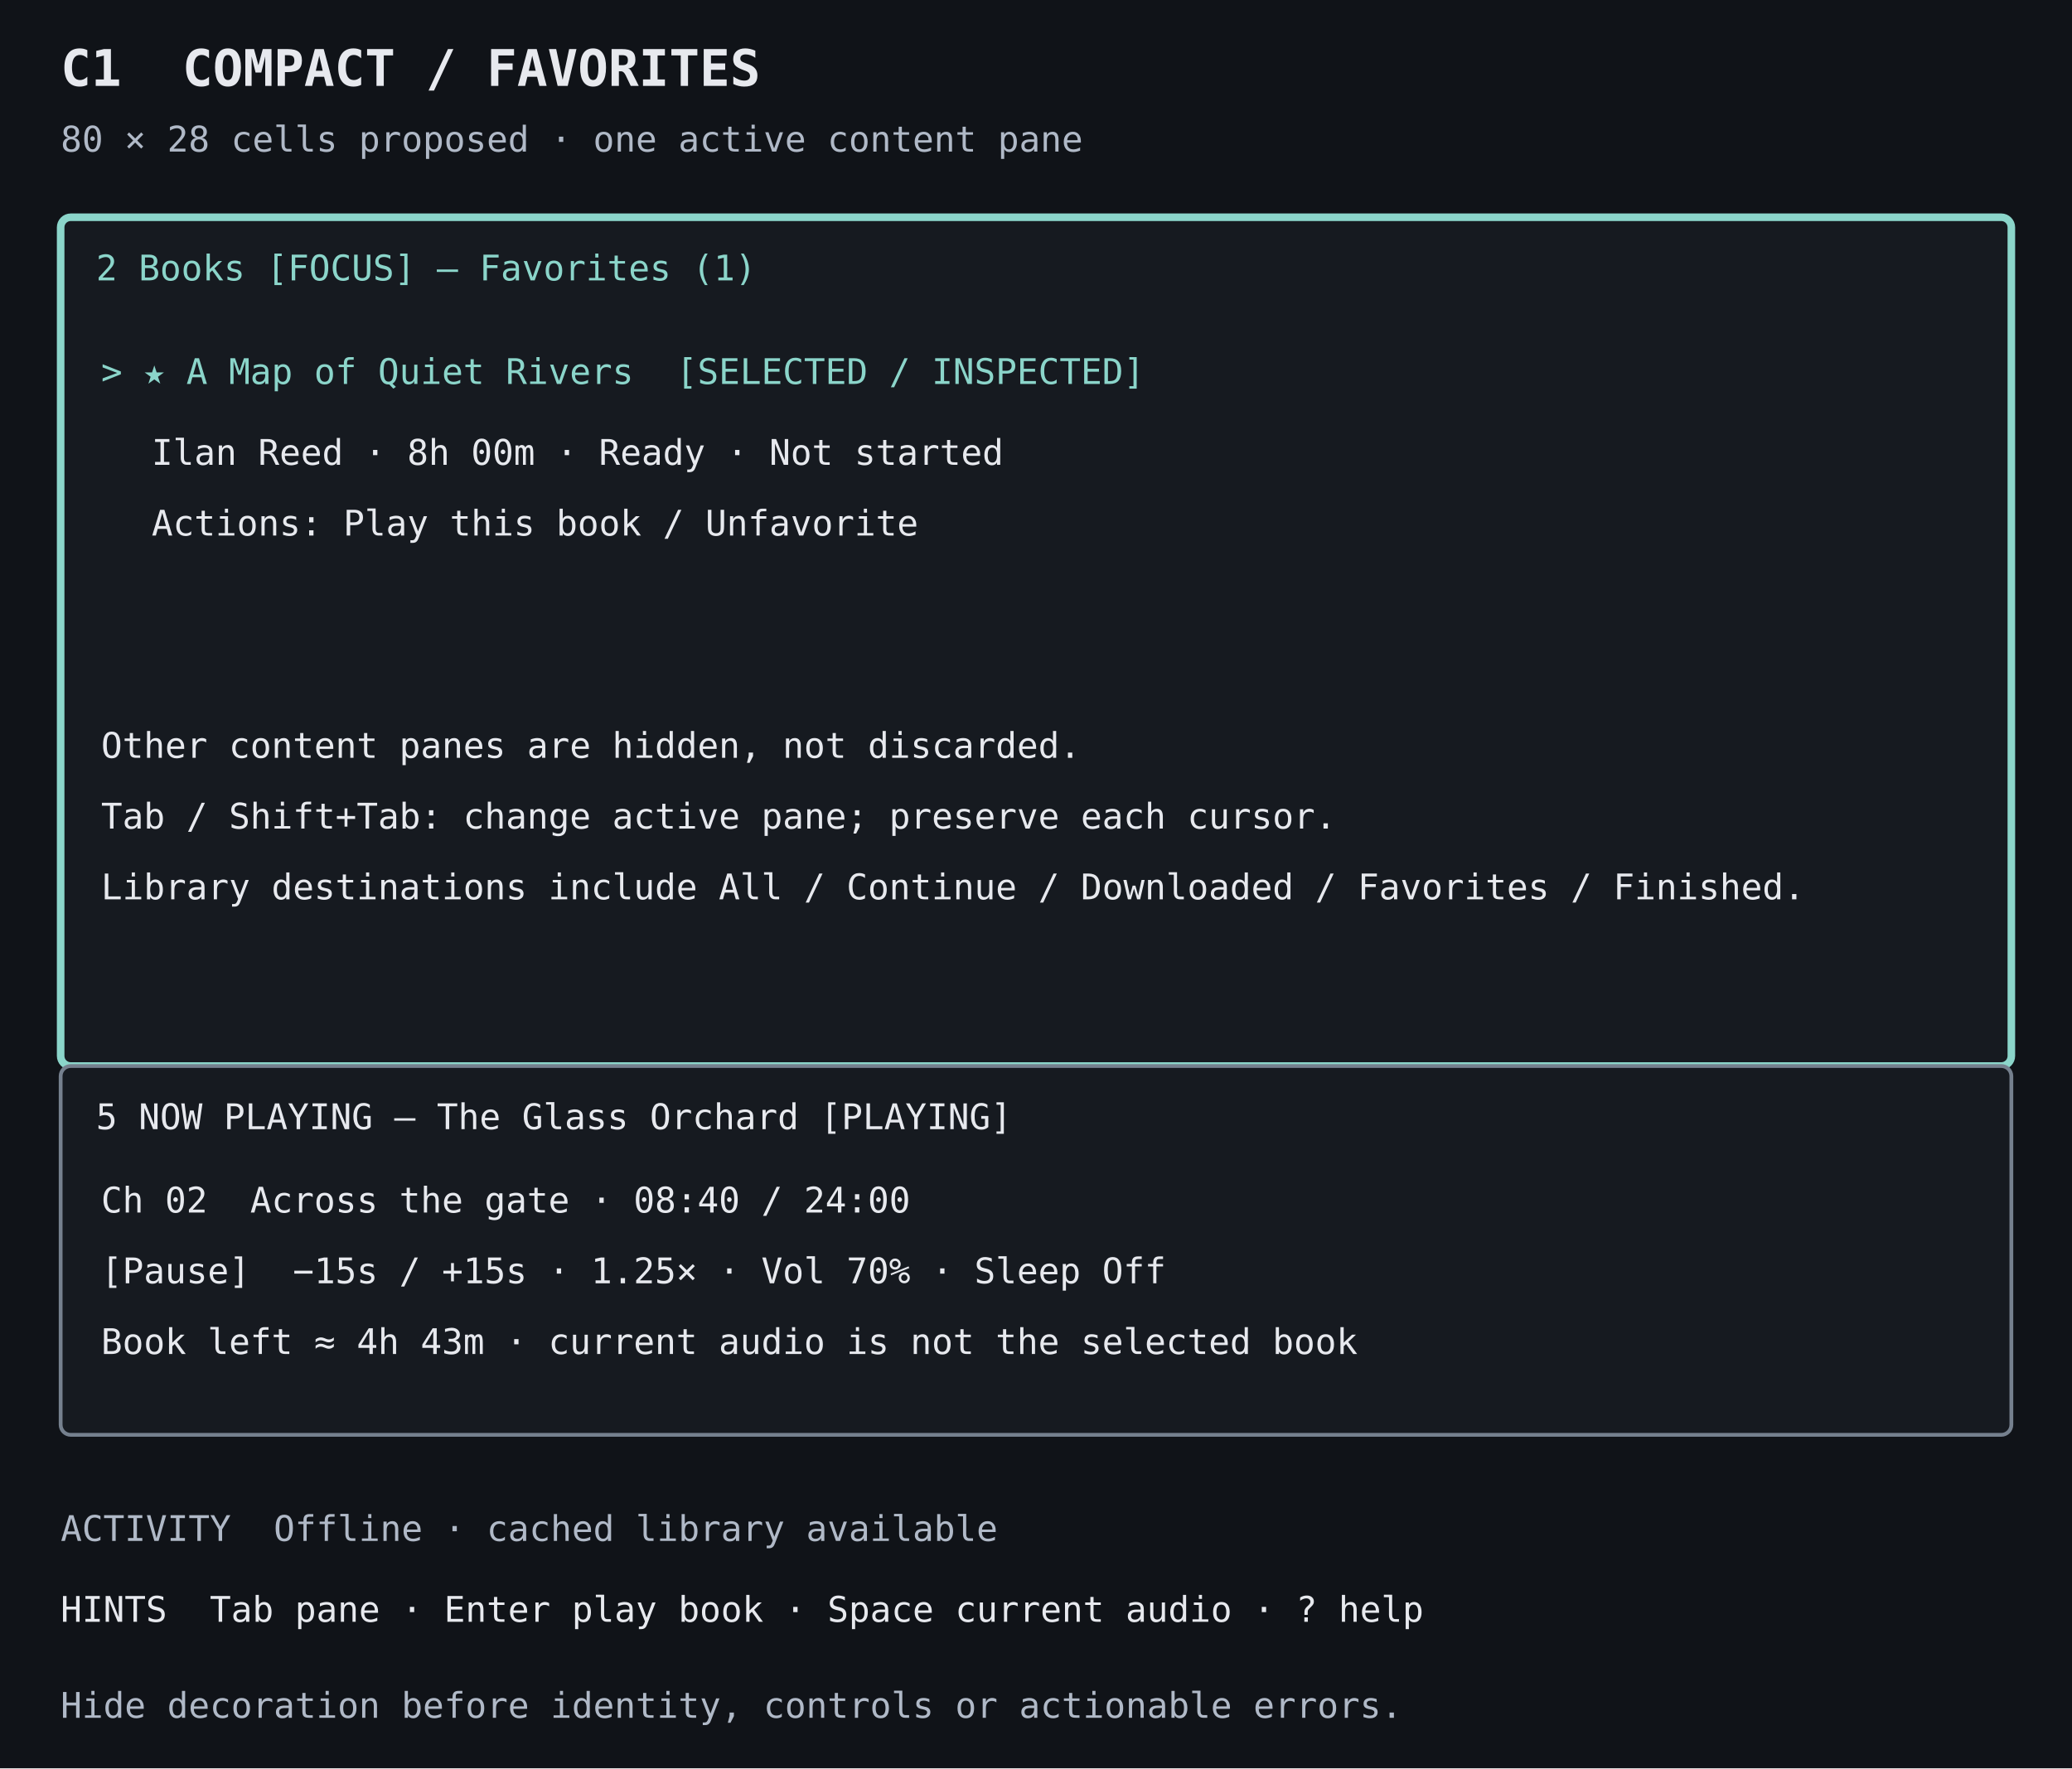
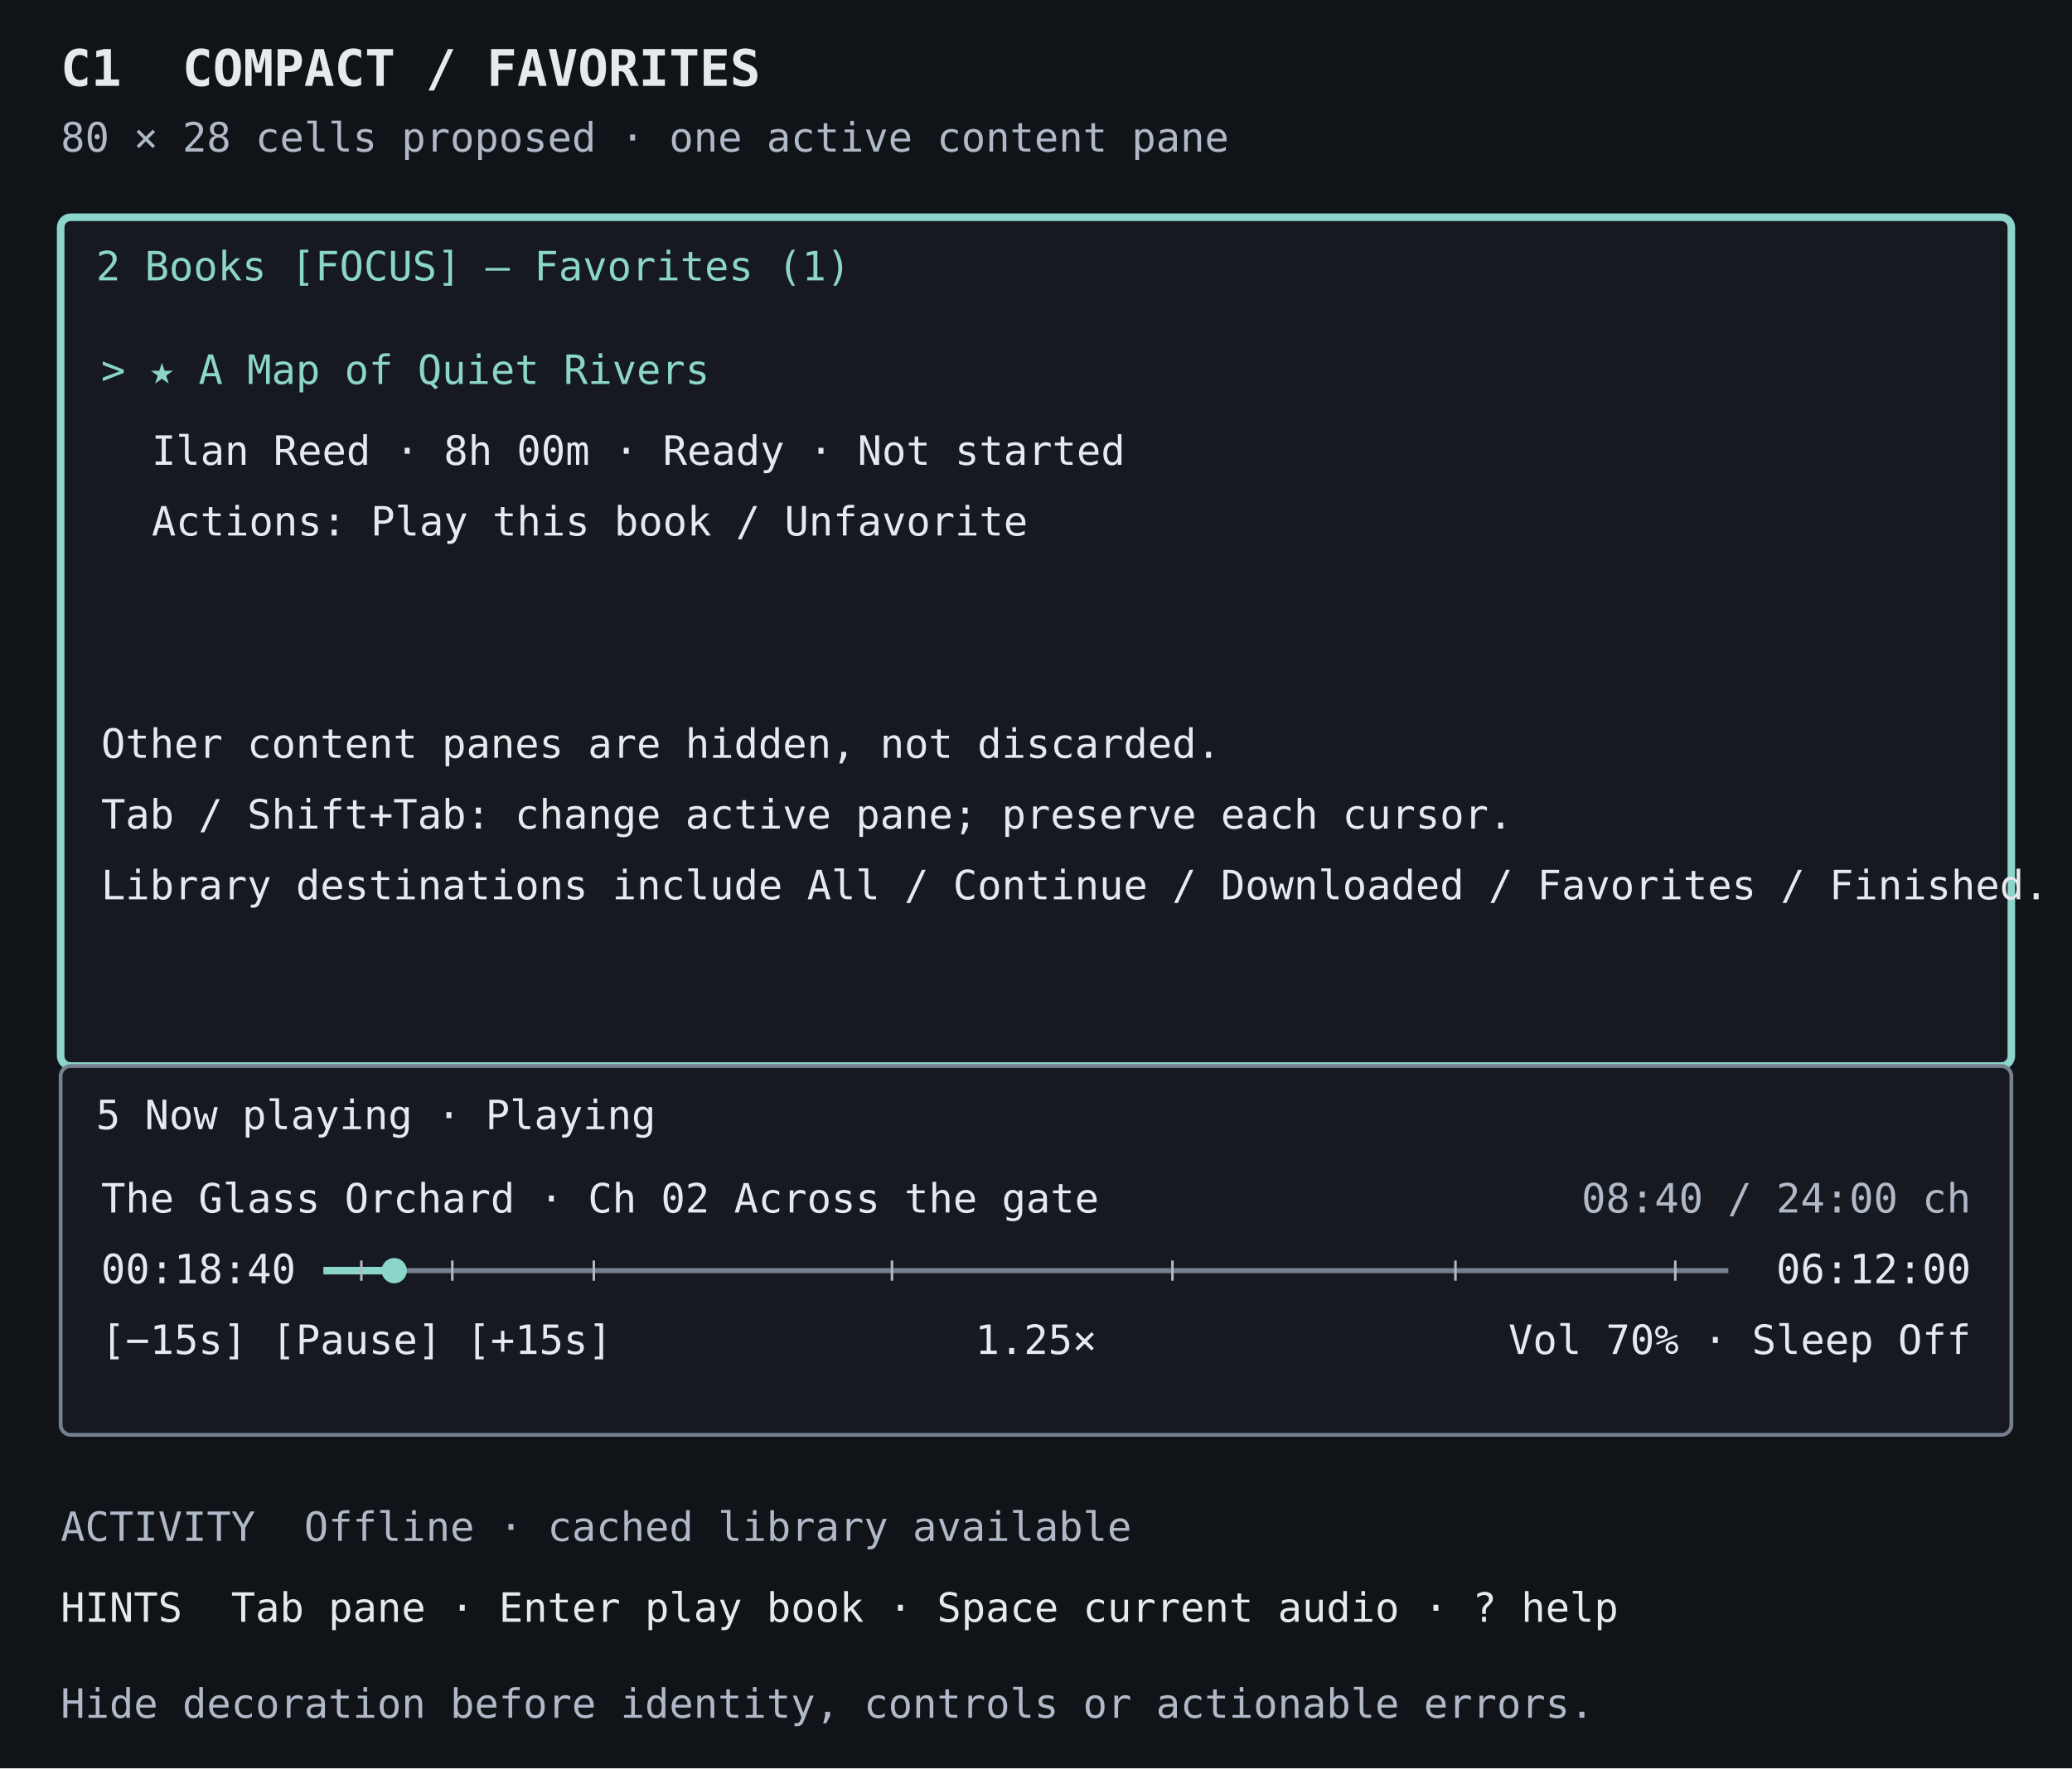
<svg xmlns="http://www.w3.org/2000/svg" width="820" height="700" viewBox="0 0 820 700" xml:space="preserve" role="img" aria-labelledby="title desc">
  <style>
rect { fill: #161a20; stroke: #75808e; stroke-width: 1.5; }
- text { fill: #e7e9ee; font-family: monospace; font-size: 14px; }
+ text { fill: #e7e9ee; font-family: 'Iosevka Slab', monospace; font-size: 16px; }
.heading { font-size: 20px; font-weight: bold; }
.muted { fill: #b0b9c7; }
.focus { stroke: #8bd5ca; stroke-width: 3; }
.selected { fill: #303d4b; stroke: none; }
.accent { fill: #8bd5ca; }
.flow { fill: none; stroke: #b0b9c7; stroke-width: 2; marker-end: url(#arrow); }
</style>
  <rect width="820" height="700" style="fill:#101318;stroke:none" />
  <text x="24" y="34" class="heading">C1  COMPACT / FAVORITES</text>
  <text x="24" y="60" class="muted">80 × 28 cells proposed · one active content pane</text>
  <rect x="24" y="86" width="772" height="336" rx="4" class="focus" />
  <text x="38" y="111" class="accent">2 Books [FOCUS] — Favorites (1)</text>
-   <text x="40" y="152" class="accent">&gt; ★ A Map of Quiet Rivers  [SELECTED / INSPECTED]</text>
+   <text x="40" y="152" class="accent">&gt; ★ A Map of Quiet Rivers</text>
  <text x="60" y="184" class="">Ilan Reed · 8h 00m · Ready · Not started</text>
  <text x="60" y="212" class="">Actions: Play this book / Unfavorite</text>
  <text x="40" y="300" class="">Other content panes are hidden, not discarded.</text>
  <text x="40" y="328" class="">Tab / Shift+Tab: change active pane; preserve each cursor.</text>
  <text x="40" y="356" class="">Library destinations include All / Continue / Downloaded / Favorites / Finished.</text>
  <rect x="24" y="422" width="772" height="146" rx="4" class="" />
-   <text x="38" y="447" class="">5 NOW PLAYING — The Glass Orchard [PLAYING]</text>
-   <text x="40" y="480" class="">Ch 02  Across the gate · 08:40 / 24:00</text>
-   <text x="40" y="508" class="">[Pause]  −15s / +15s · 1.25× · Vol 70% · Sleep Off</text>
-   <text x="40" y="536" class="">Book left ≈ 4h 43m · current audio is not the selected book</text>
+   <text x="38" y="447" class="">5 Now playing · Playing</text>
+   <text x="40" y="480">The Glass Orchard · Ch 02 Across the gate</text>
+   <text x="780" y="480" text-anchor="end" class="muted">08:40 / 24:00 ch</text>
+   <text x="40" y="508">00:18:40</text>
+   <path d="M 128 503 H 684" stroke="#75808e" stroke-width="2" />
+   <path d="M 128 503 H 156" stroke="#8bd5ca" stroke-width="3" />
+   <path d="M 143 499 V 507 M 179 499 V 507 M 235 499 V 507 M 353 499 V 507 M 464 499 V 507 M 576 499 V 507 M 663 499 V 507" stroke="#b0b9c7" />
+   <circle cx="156" cy="503" r="5" fill="#8bd5ca" />
+   <text x="780" y="508" text-anchor="end">06:12:00</text>
+   <text x="40" y="536">[−15s] [Pause] [+15s]</text>
+   <text x="410" y="536" text-anchor="middle">1.25×</text>
+   <text x="780" y="536" text-anchor="end">Vol 70% · Sleep Off</text>
  <text x="24" y="610" class="muted">ACTIVITY  Offline · cached library available</text>
  <text x="24" y="642" class="">HINTS  Tab pane · Enter play book · Space current audio · ? help</text>
  <text x="24" y="680" class="muted">Hide decoration before identity, controls or actionable errors.</text>
</svg>
